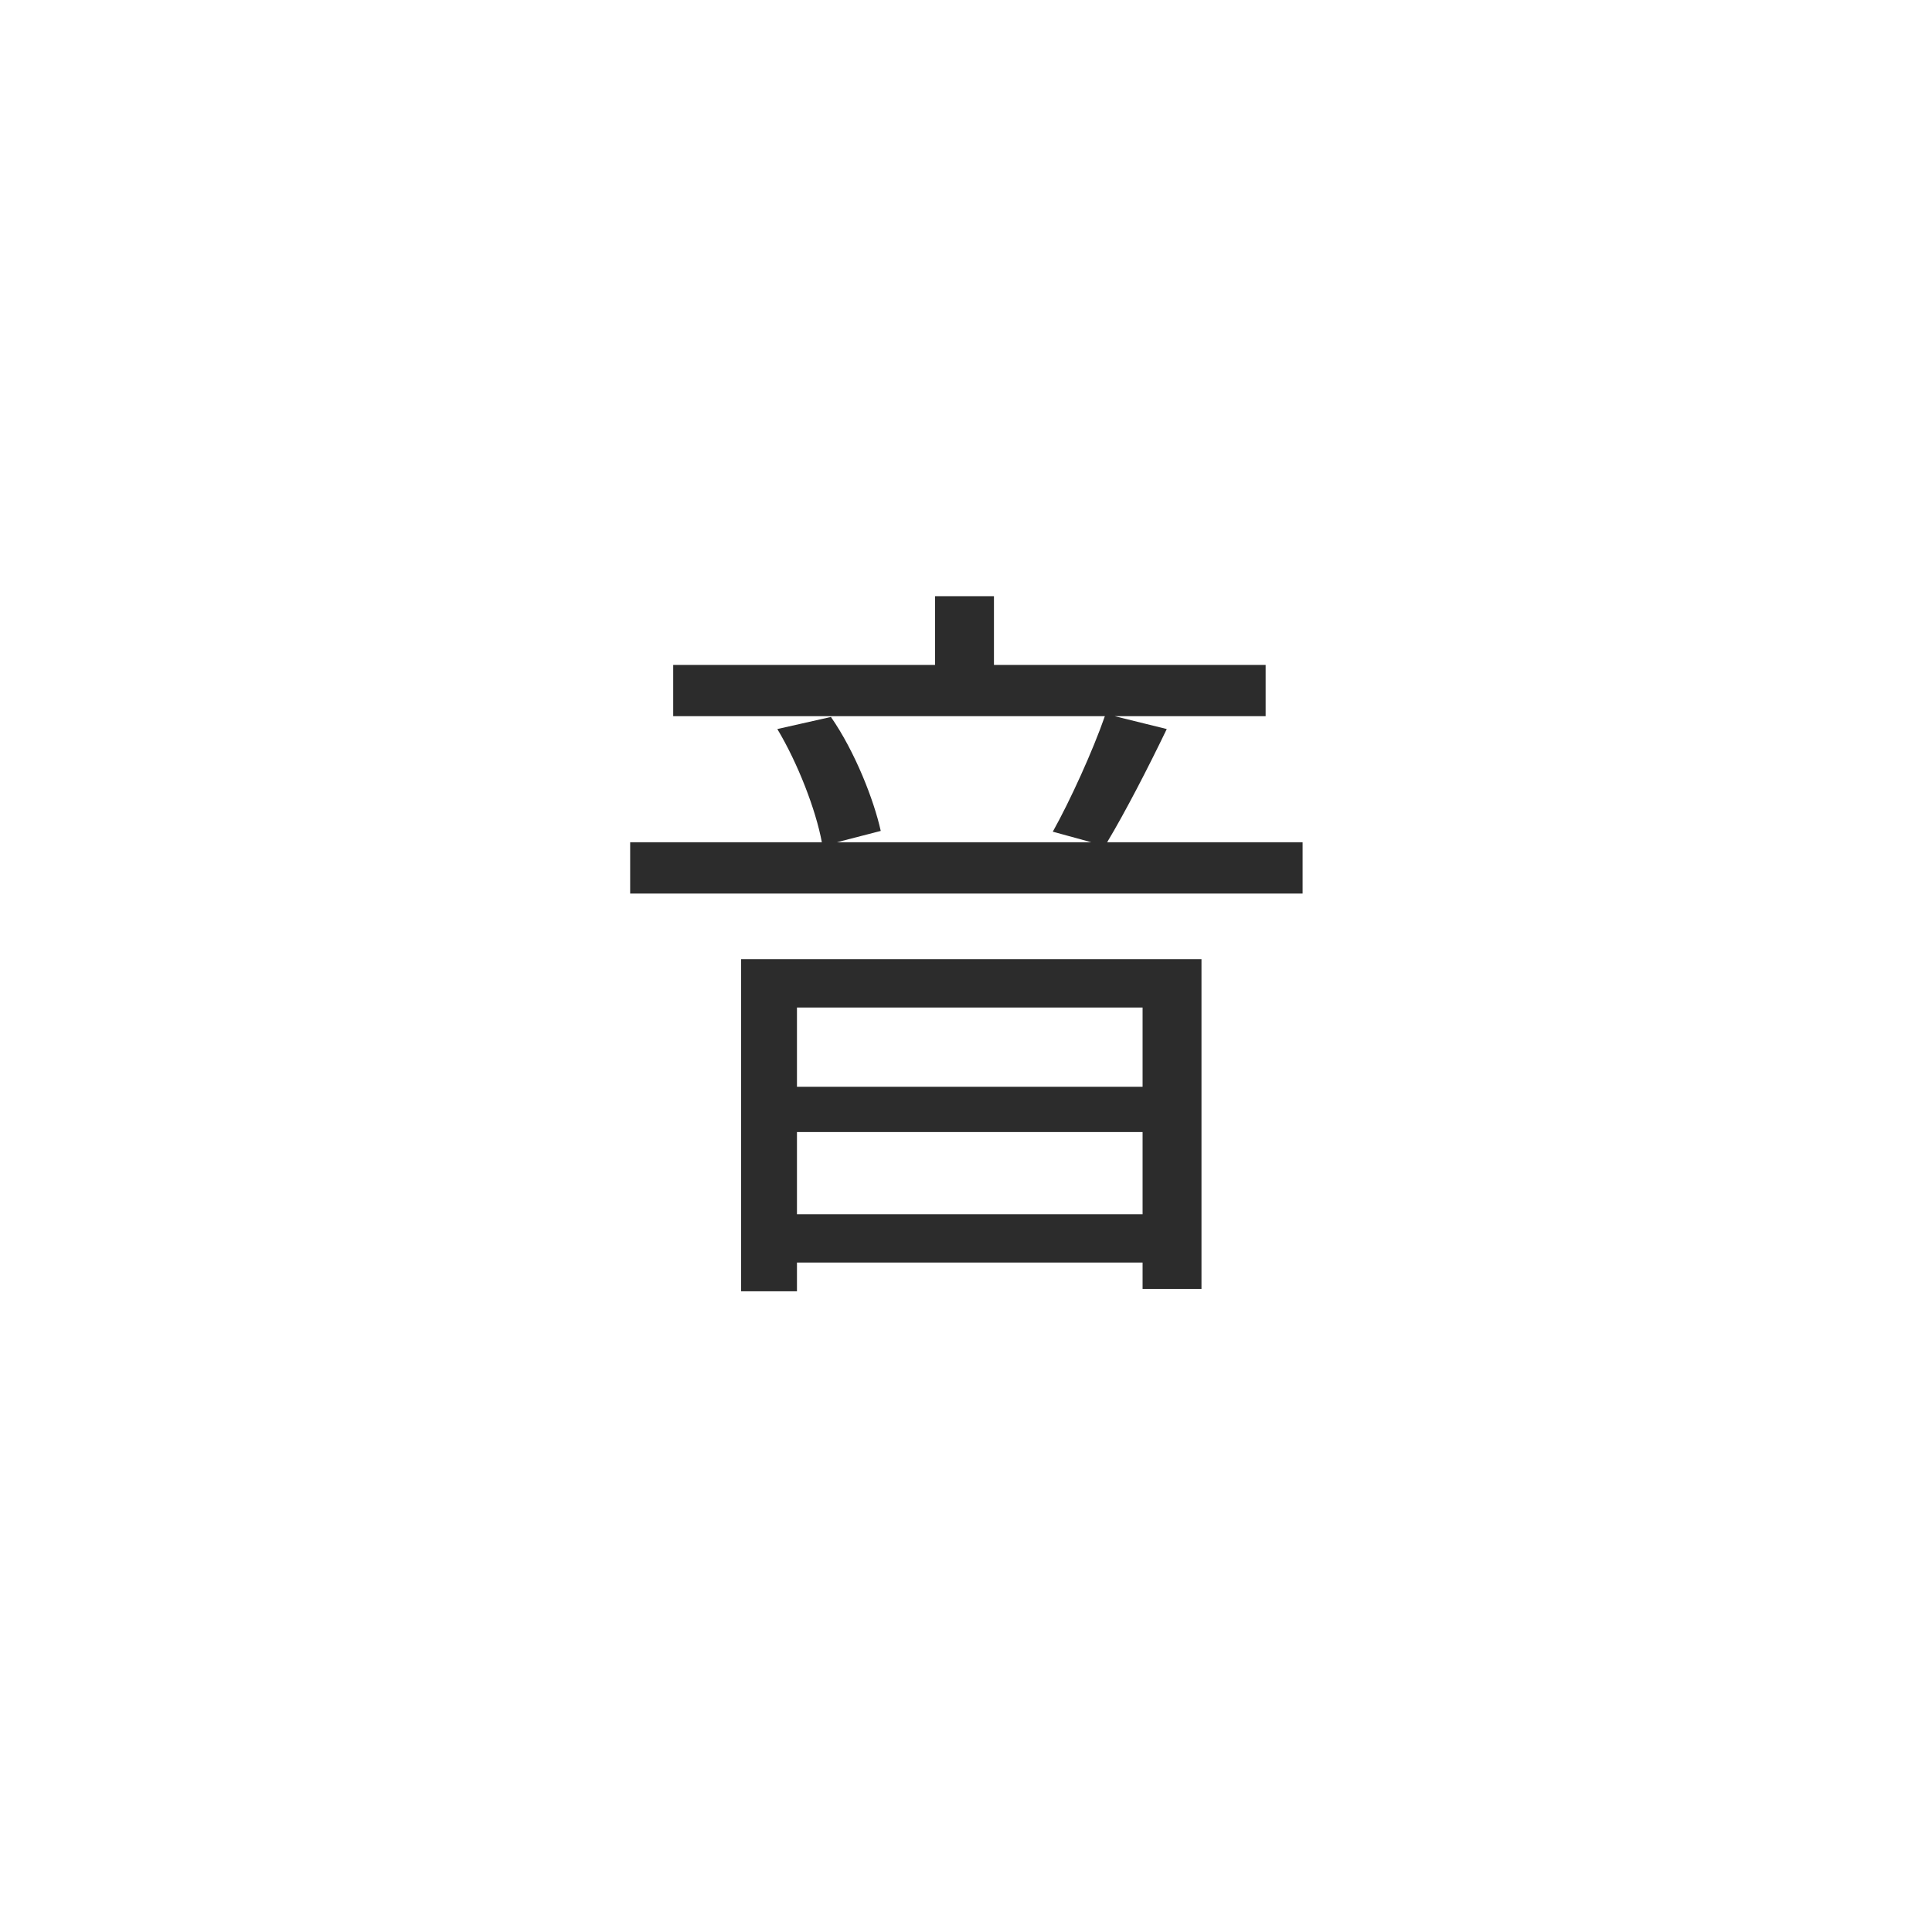
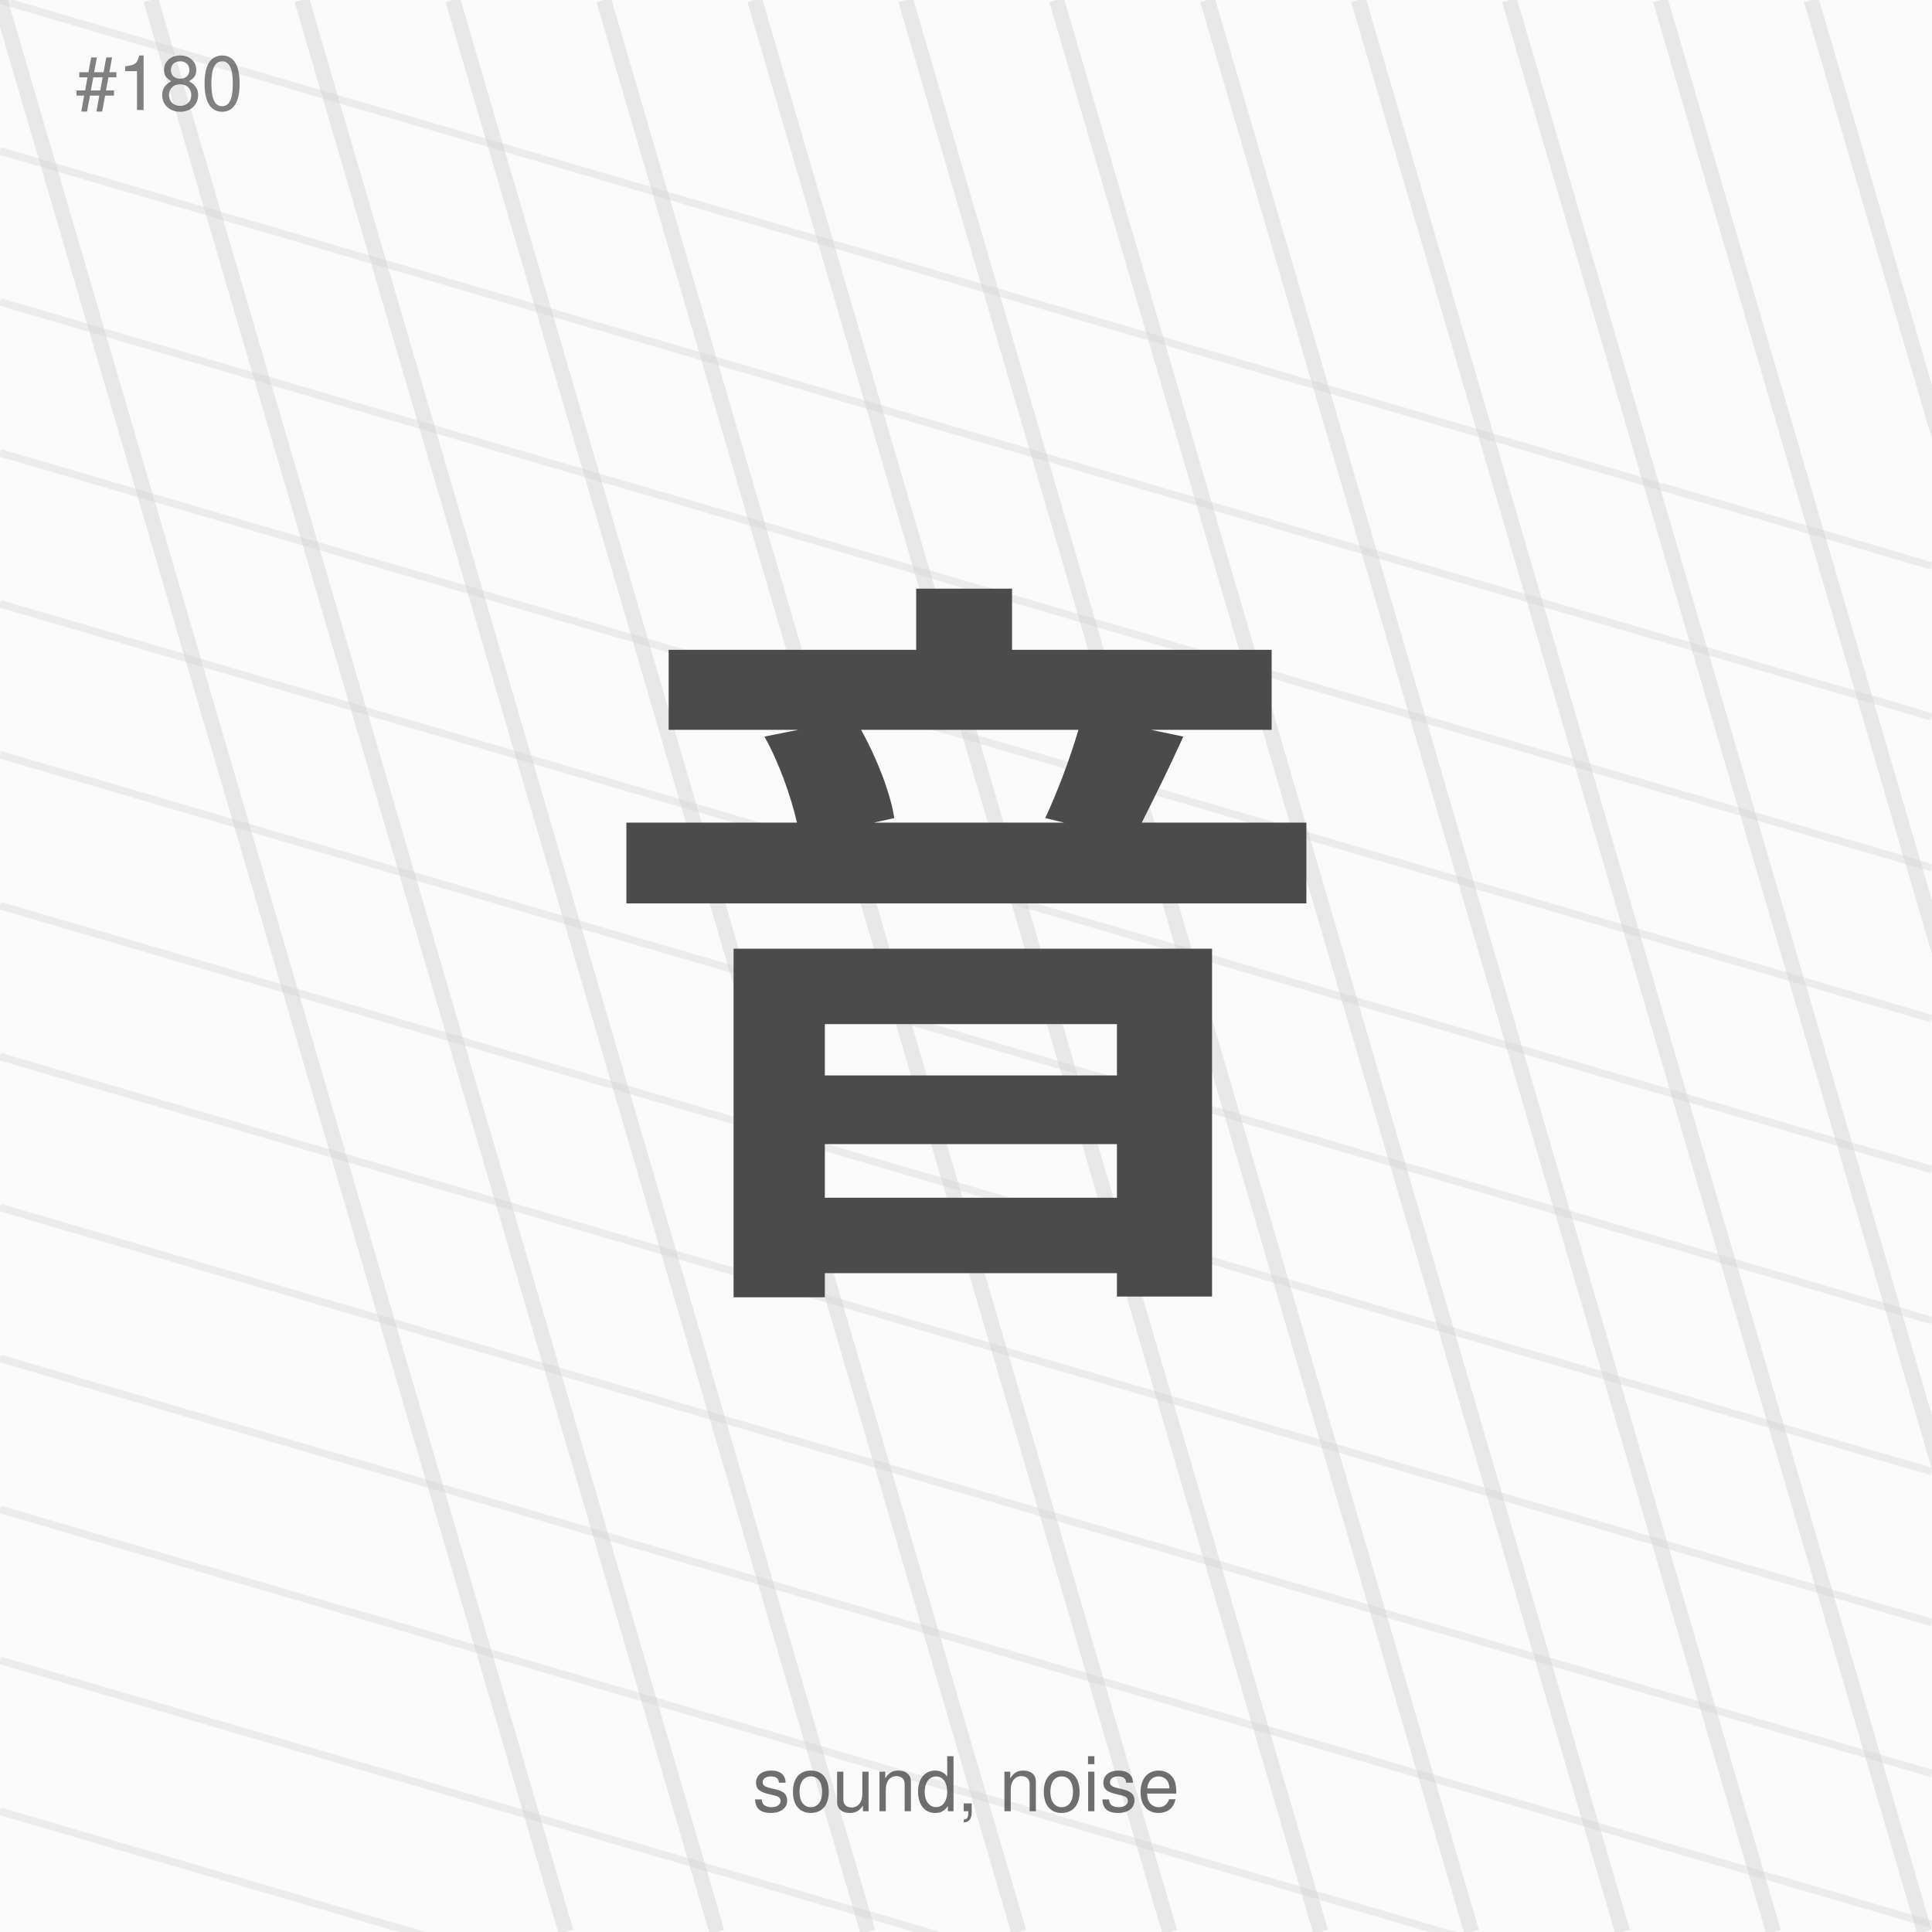
<svg xmlns="http://www.w3.org/2000/svg" width="512" height="512" viewBox="0 0 512 512">
  <defs>
    <style>
      .radical-text {
        font-family: 'Hiragino Sans', 'Yu Gothic', 'Meiryo', 'Takao', 'IPAexGothic', 'IPAGothic', 'VL Gothic', 'Noto Sans CJK JP', serif;
        font-size: 200px;
        text-anchor: middle;
        dominant-baseline: middle;
-         fill: #2c2c2c;
+         fill: #4b4b4b;
+         font-weight: bold;
+       }
+       .number-text {
+         font-family: 'Helvetica', 'Arial', sans-serif;
+         font-size: 20px;
+         text-anchor: start;
+         dominant-baseline: hanging;
+         fill: #4b4b4b;
+         opacity: 0.7;
+         font-weight: normal;
+       }
+       .meaning-text {
+         font-family: 'Helvetica', 'Arial', sans-serif;
+         font-size: 20px;
+         text-anchor: middle;
+         dominant-baseline: baseline;
+         fill: #4b4b4b;
+         opacity: 0.8;
        font-weight: normal;
      }
    </style>
  </defs>
-   <rect width="512" height="512" fill="white" />
-   <g opacity="1.0">
-     <line x1="0" y1="0" x2="150" y2="512" stroke="#ffffff" stroke-width="4" opacity="0.4" />
-     <line x1="40" y1="0" x2="190" y2="512" stroke="#ffffff" stroke-width="4" opacity="0.4" />
-     <line x1="80" y1="0" x2="230" y2="512" stroke="#ffffff" stroke-width="4" opacity="0.4" />
-     <line x1="120" y1="0" x2="270" y2="512" stroke="#ffffff" stroke-width="4" opacity="0.4" />
-     <line x1="160" y1="0" x2="310" y2="512" stroke="#ffffff" stroke-width="4" opacity="0.4" />
-     <line x1="200" y1="0" x2="350" y2="512" stroke="#ffffff" stroke-width="4" opacity="0.4" />
-     <line x1="240" y1="0" x2="390" y2="512" stroke="#ffffff" stroke-width="4" opacity="0.4" />
-     <line x1="280" y1="0" x2="430" y2="512" stroke="#ffffff" stroke-width="4" opacity="0.4" />
-     <line x1="320" y1="0" x2="470" y2="512" stroke="#ffffff" stroke-width="4" opacity="0.4" />
-     <line x1="360" y1="0" x2="510" y2="512" stroke="#ffffff" stroke-width="4" opacity="0.4" />
-     <line x1="400" y1="0" x2="550" y2="512" stroke="#ffffff" stroke-width="4" opacity="0.4" />
-     <line x1="440" y1="0" x2="590" y2="512" stroke="#ffffff" stroke-width="4" opacity="0.4" />
-     <line x1="480" y1="0" x2="630" y2="512" stroke="#ffffff" stroke-width="4" opacity="0.4" />
-     <line x1="0" y1="0" x2="512" y2="150" stroke="#ffffff" stroke-width="2" opacity="0.3" />
-     <line x1="0" y1="40" x2="512" y2="190" stroke="#ffffff" stroke-width="2" opacity="0.3" />
-     <line x1="0" y1="80" x2="512" y2="230" stroke="#ffffff" stroke-width="2" opacity="0.3" />
-     <line x1="0" y1="120" x2="512" y2="270" stroke="#ffffff" stroke-width="2" opacity="0.3" />
-     <line x1="0" y1="160" x2="512" y2="310" stroke="#ffffff" stroke-width="2" opacity="0.3" />
-     <line x1="0" y1="200" x2="512" y2="350" stroke="#ffffff" stroke-width="2" opacity="0.3" />
-     <line x1="0" y1="240" x2="512" y2="390" stroke="#ffffff" stroke-width="2" opacity="0.3" />
-     <line x1="0" y1="280" x2="512" y2="430" stroke="#ffffff" stroke-width="2" opacity="0.3" />
-     <line x1="0" y1="320" x2="512" y2="470" stroke="#ffffff" stroke-width="2" opacity="0.3" />
-     <line x1="0" y1="360" x2="512" y2="510" stroke="#ffffff" stroke-width="2" opacity="0.3" />
-     <line x1="0" y1="400" x2="512" y2="550" stroke="#ffffff" stroke-width="2" opacity="0.3" />
-     <line x1="0" y1="440" x2="512" y2="590" stroke="#ffffff" stroke-width="2" opacity="0.3" />
-     <line x1="0" y1="480" x2="512" y2="630" stroke="#ffffff" stroke-width="2" opacity="0.3" />
+   <rect width="512" height="512" fill="#FAFAFA" />
+   <g opacity="0.6">
+     <line x1="0" y1="0" x2="150" y2="512" stroke="#afafaf" stroke-width="4" opacity="0.4" />
+     <line x1="40" y1="0" x2="190" y2="512" stroke="#afafaf" stroke-width="4" opacity="0.4" />
+     <line x1="80" y1="0" x2="230" y2="512" stroke="#afafaf" stroke-width="4" opacity="0.4" />
+     <line x1="120" y1="0" x2="270" y2="512" stroke="#afafaf" stroke-width="4" opacity="0.4" />
+     <line x1="160" y1="0" x2="310" y2="512" stroke="#afafaf" stroke-width="4" opacity="0.4" />
+     <line x1="200" y1="0" x2="350" y2="512" stroke="#afafaf" stroke-width="4" opacity="0.4" />
+     <line x1="240" y1="0" x2="390" y2="512" stroke="#afafaf" stroke-width="4" opacity="0.4" />
+     <line x1="280" y1="0" x2="430" y2="512" stroke="#afafaf" stroke-width="4" opacity="0.4" />
+     <line x1="320" y1="0" x2="470" y2="512" stroke="#afafaf" stroke-width="4" opacity="0.4" />
+     <line x1="360" y1="0" x2="510" y2="512" stroke="#afafaf" stroke-width="4" opacity="0.4" />
+     <line x1="400" y1="0" x2="550" y2="512" stroke="#afafaf" stroke-width="4" opacity="0.4" />
+     <line x1="440" y1="0" x2="590" y2="512" stroke="#afafaf" stroke-width="4" opacity="0.4" />
+     <line x1="480" y1="0" x2="630" y2="512" stroke="#afafaf" stroke-width="4" opacity="0.4" />
+     <line x1="0" y1="0" x2="512" y2="150" stroke="#afafaf" stroke-width="2" opacity="0.3" />
+     <line x1="0" y1="40" x2="512" y2="190" stroke="#afafaf" stroke-width="2" opacity="0.3" />
+     <line x1="0" y1="80" x2="512" y2="230" stroke="#afafaf" stroke-width="2" opacity="0.3" />
+     <line x1="0" y1="120" x2="512" y2="270" stroke="#afafaf" stroke-width="2" opacity="0.3" />
+     <line x1="0" y1="160" x2="512" y2="310" stroke="#afafaf" stroke-width="2" opacity="0.3" />
+     <line x1="0" y1="200" x2="512" y2="350" stroke="#afafaf" stroke-width="2" opacity="0.3" />
+     <line x1="0" y1="240" x2="512" y2="390" stroke="#afafaf" stroke-width="2" opacity="0.3" />
+     <line x1="0" y1="280" x2="512" y2="430" stroke="#afafaf" stroke-width="2" opacity="0.3" />
+     <line x1="0" y1="320" x2="512" y2="470" stroke="#afafaf" stroke-width="2" opacity="0.3" />
+     <line x1="0" y1="360" x2="512" y2="510" stroke="#afafaf" stroke-width="2" opacity="0.3" />
+     <line x1="0" y1="400" x2="512" y2="550" stroke="#afafaf" stroke-width="2" opacity="0.3" />
+     <line x1="0" y1="440" x2="512" y2="590" stroke="#afafaf" stroke-width="2" opacity="0.3" />
+     <line x1="0" y1="480" x2="512" y2="630" stroke="#afafaf" stroke-width="2" opacity="0.3" />
  </g>
  <text x="256" y="256" class="radical-text">音</text>
+   <text x="20" y="20" class="number-text">#180</text>
+   <text x="256" y="480" class="meaning-text">sound, noise</text>
</svg>
